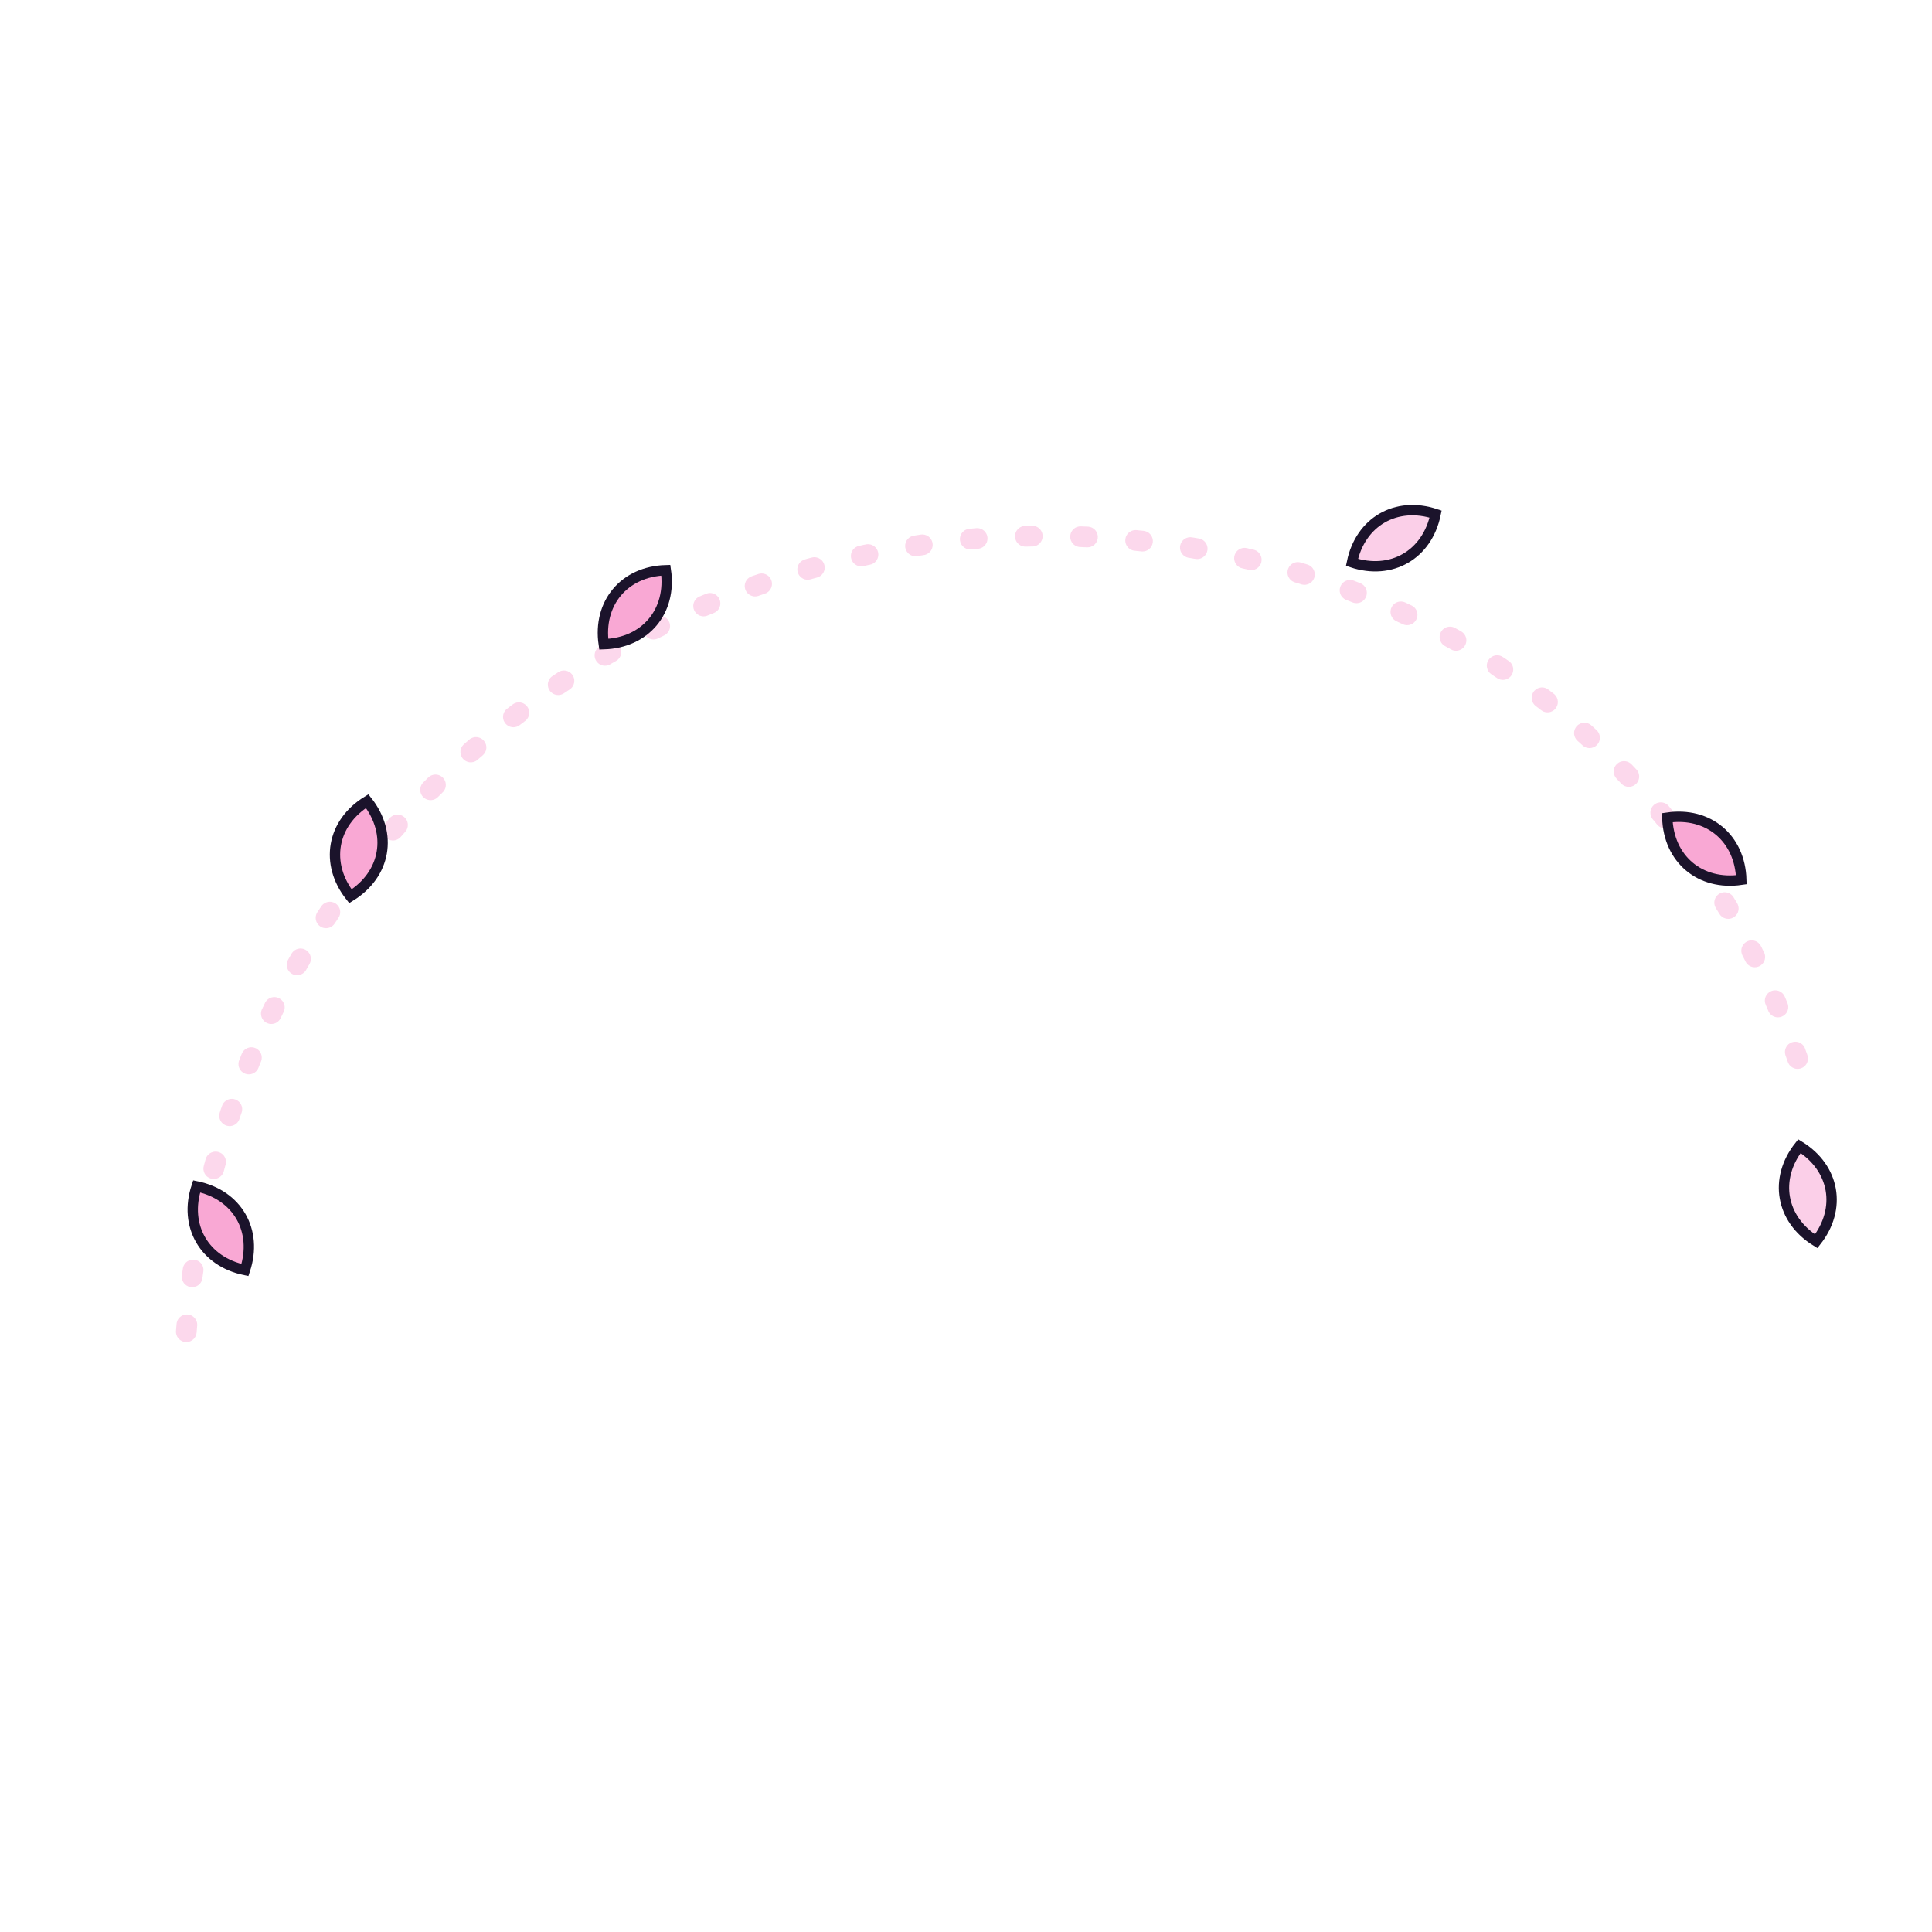
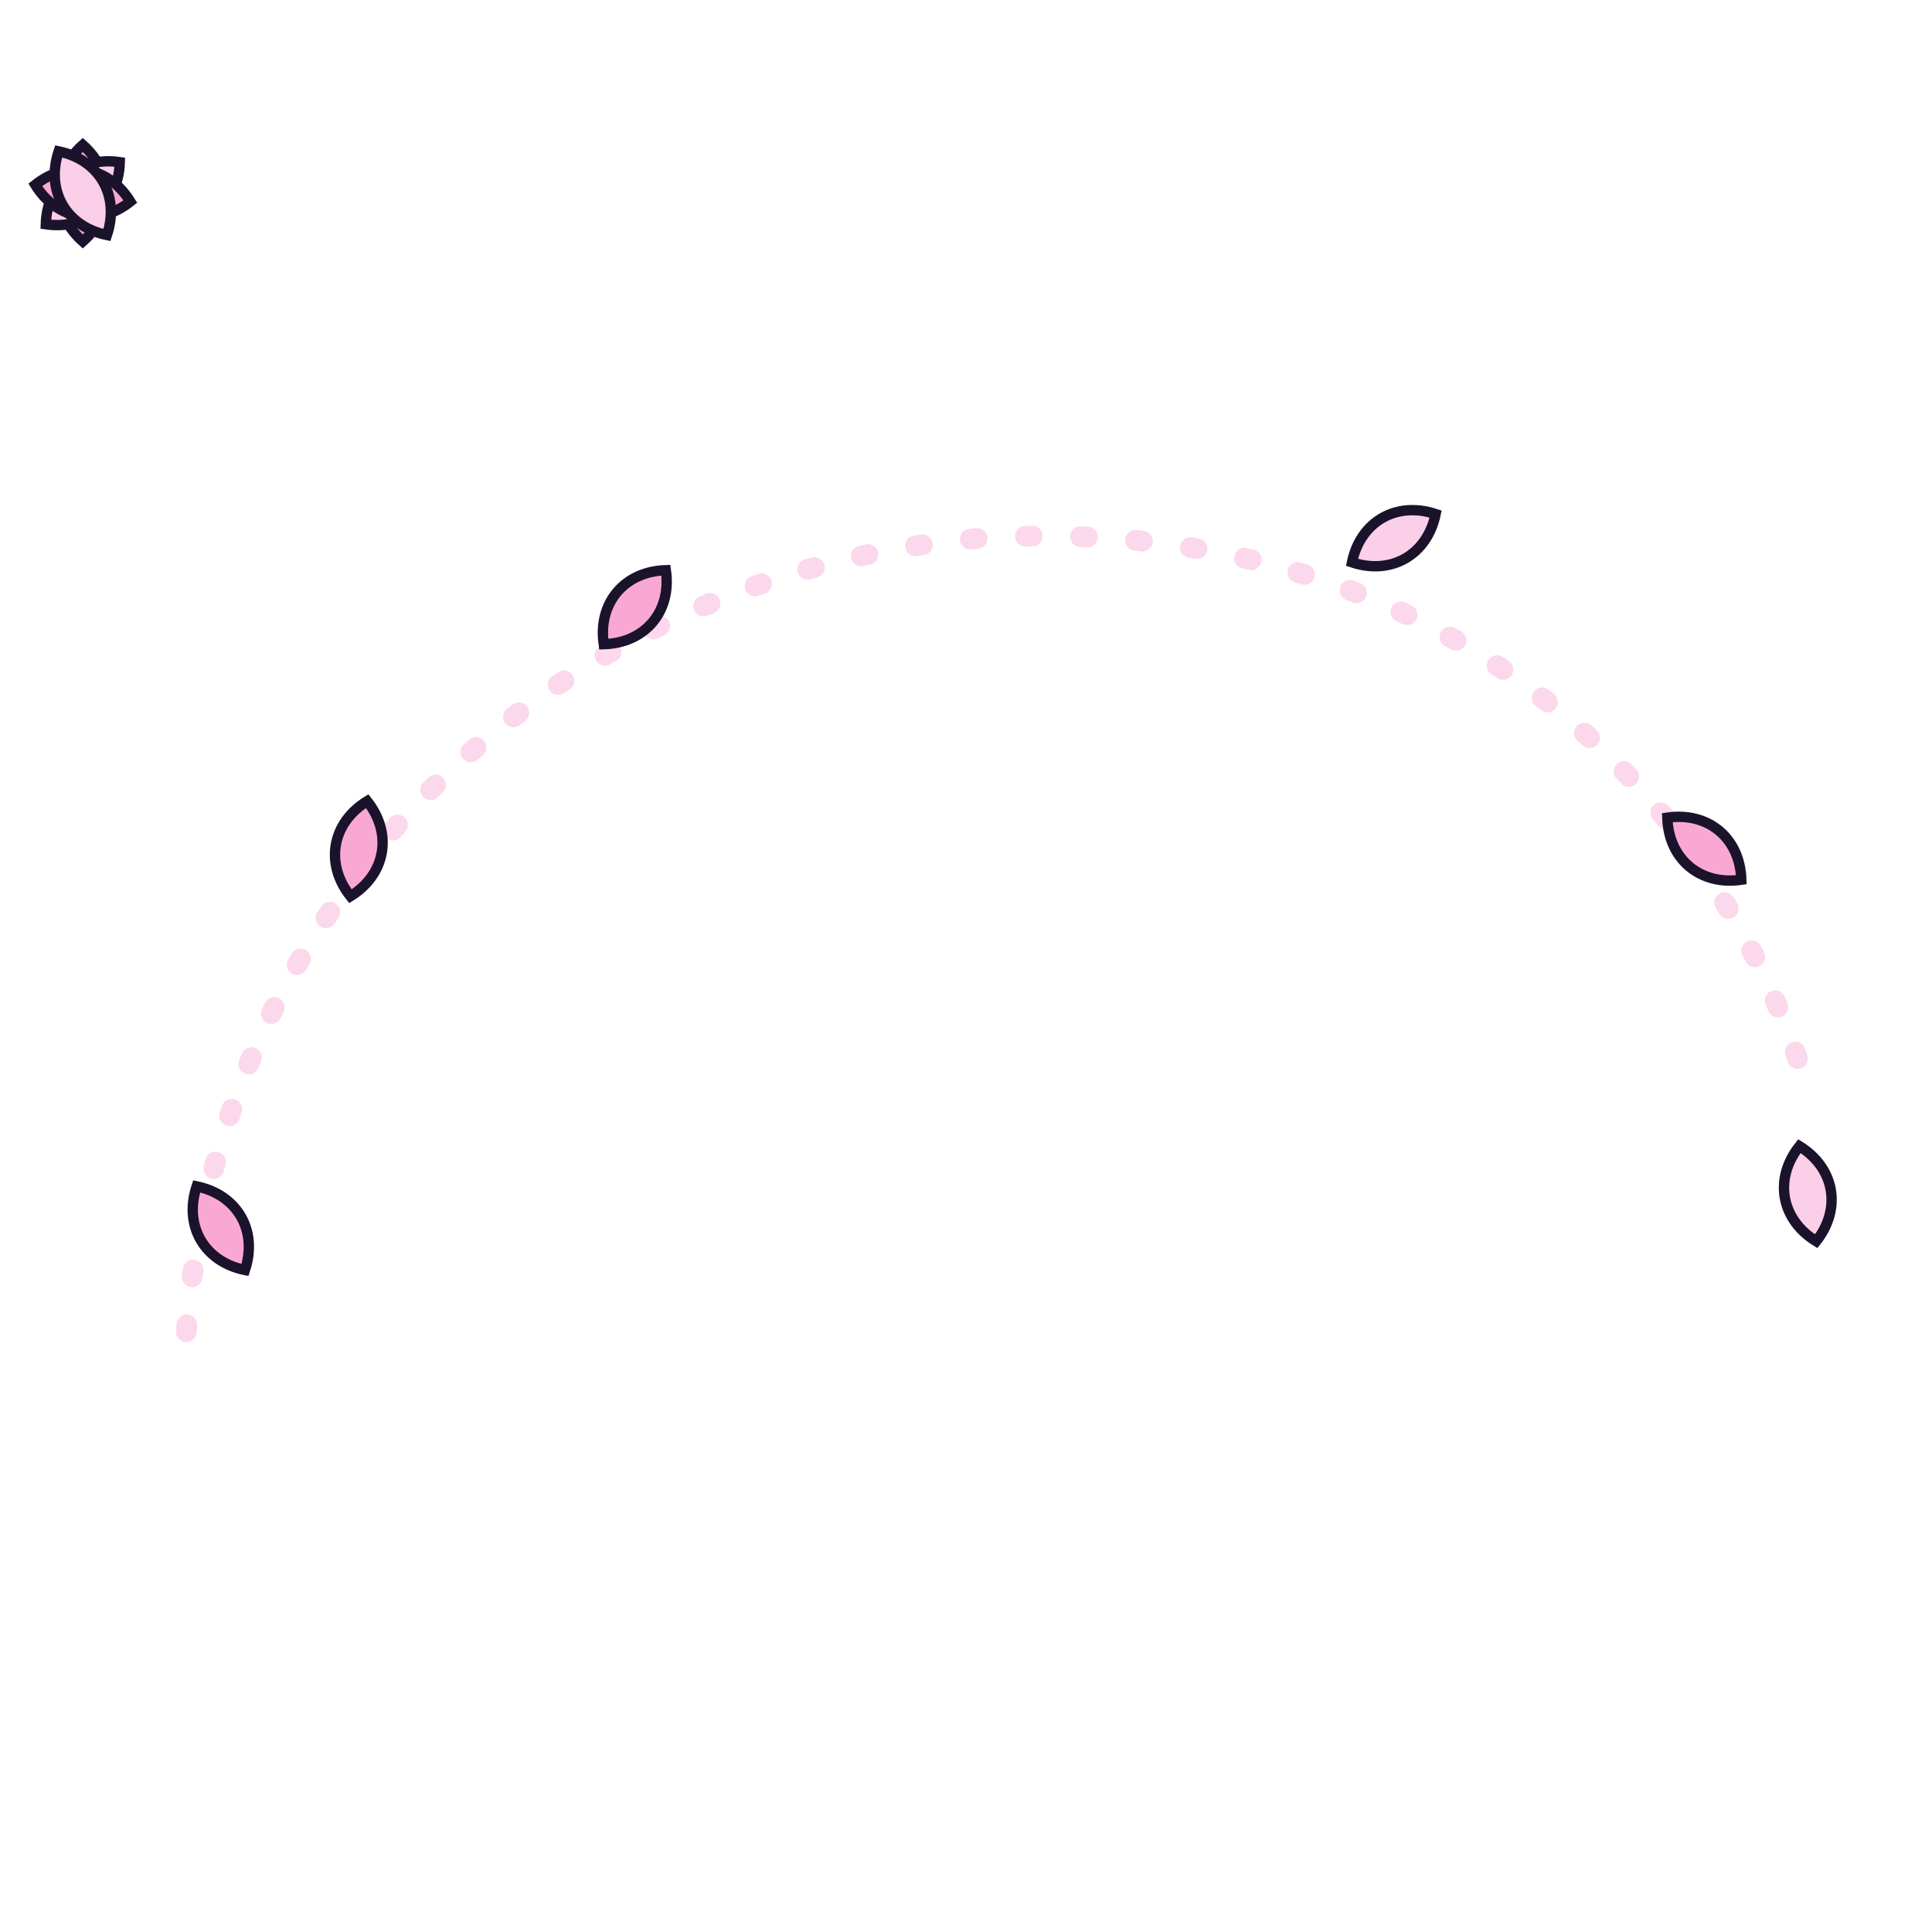
<svg xmlns="http://www.w3.org/2000/svg" viewBox="-24 -56 560 560" width="100%" height="100%" fill="none">
  <g id="lotus-breeze">
    <path d="M30 330 C40 200 140 110 260 100 C380 92 470 160 500 260" fill="none" stroke="#F9A8D4" stroke-width="6" stroke-linecap="round" stroke-linejoin="round" opacity="0.45" stroke-dasharray="2 14" />
    <path transform="translate(40 300) rotate(-30)" d="M0 -14 C9 -6 9 6 0 14 C-9 6 -9 -6 0 -14 Z" fill="#F9A8D4" stroke="#1B132B" stroke-width="3" />
    <path transform="translate(80 190) rotate(10)" d="M0 -14 C9 -6 9 6 0 14 C-9 6 -9 -6 0 -14 Z" fill="#F9A8D4" stroke="#1B132B" stroke-width="3" />
    <path transform="translate(160 120) rotate(40)" d="M0 -14 C9 -6 9 6 0 14 C-9 6 -9 -6 0 -14 Z" fill="#F9A8D4" stroke="#1B132B" stroke-width="3" />
    <path transform="translate(470 190) rotate(-50)" d="M0 -14 C9 -6 9 6 0 14 C-9 6 -9 -6 0 -14 Z" fill="#F9A8D4" stroke="#1B132B" stroke-width="3" />
    <path transform="translate(500 290) rotate(-10)" d="M0 -14 C9 -6 9 6 0 14 C-9 6 -9 -6 0 -14 Z" fill="#FBCFE8" stroke="#1B132B" stroke-width="3" />
    <g>
      <path transform="translate(380 100) rotate(60)" d="M0 -14 C9 -6 9 6 0 14 C-9 6 -9 -6 0 -14 Z" fill="#FBCFE8" stroke="#1B132B" stroke-width="3" />
-       <animateTransform attribute-name="transform" type="translate" values="0 0; 10 6; 0 0" dur="4s" repeat-count="indefinite" additive="sum" />
+       <animateTransform attributeName="transform" type="translate" values="0 0; 10 6; 0 0" dur="4s" repeatCount="indefinite" additive="sum" />
+     </g>
+     <g>
+       <path transform="translate(0 0) rotate(0)" d="M0 -14 C9 -6 9 6 0 14 C-9 6 -9 -6 0 -14 Z" fill="#F9A8D4" stroke="#1B132B" stroke-width="3" />
+       <animateMotion dur="6.4s" begin="0s" repeatCount="indefinite" rotate="auto" path="M30 330 C40 200 140 110 260 100 C380 92 470 160 500 260" />
+       <animate attributeName="opacity" values="0;1;1;0" keyTimes="0;0.1;0.85;1" dur="6.4s" begin="0s" repeatCount="indefinite" />
+     </g>
+     <g>
+       <path transform="translate(0 0) rotate(50)" d="M0 -14 C9 -6 9 6 0 14 C-9 6 -9 -6 0 -14 Z" fill="#FBCFE8" stroke="#1B132B" stroke-width="3" />
+       <animateMotion dur="6.4s" begin="-1.6s" repeatCount="indefinite" rotate="auto" path="M30 330 C40 200 140 110 260 100 C380 92 470 160 500 260" />
+       <animate attributeName="opacity" values="0;1;1;0" keyTimes="0;0.1;0.85;1" dur="6.4s" begin="-1.6s" repeatCount="indefinite" />
+     </g>
+     <g>
+       <path transform="translate(0 0) rotate(100)" d="M0 -14 C9 -6 9 6 0 14 C-9 6 -9 -6 0 -14 Z" fill="#F9A8D4" stroke="#1B132B" stroke-width="3" />
+       <animateMotion dur="6.4s" begin="-3.2s" repeatCount="indefinite" rotate="auto" path="M30 330 C40 200 140 110 260 100 C380 92 470 160 500 260" />
+       <animate attributeName="opacity" values="0;1;1;0" keyTimes="0;0.1;0.85;1" dur="6.4s" begin="-3.2s" repeatCount="indefinite" />
+     </g>
+     <g>
+       <path transform="translate(0 0) rotate(150)" d="M0 -14 C9 -6 9 6 0 14 C-9 6 -9 -6 0 -14 Z" fill="#FBCFE8" stroke="#1B132B" stroke-width="3" />
+       <animateMotion dur="6.4s" begin="-4.8s" repeatCount="indefinite" rotate="auto" path="M30 330 C40 200 140 110 260 100 C380 92 470 160 500 260" />
+       <animate attributeName="opacity" values="0;1;1;0" keyTimes="0;0.1;0.85;1" dur="6.4s" begin="-4.8s" repeatCount="indefinite" />
    </g>
  </g>
</svg>
